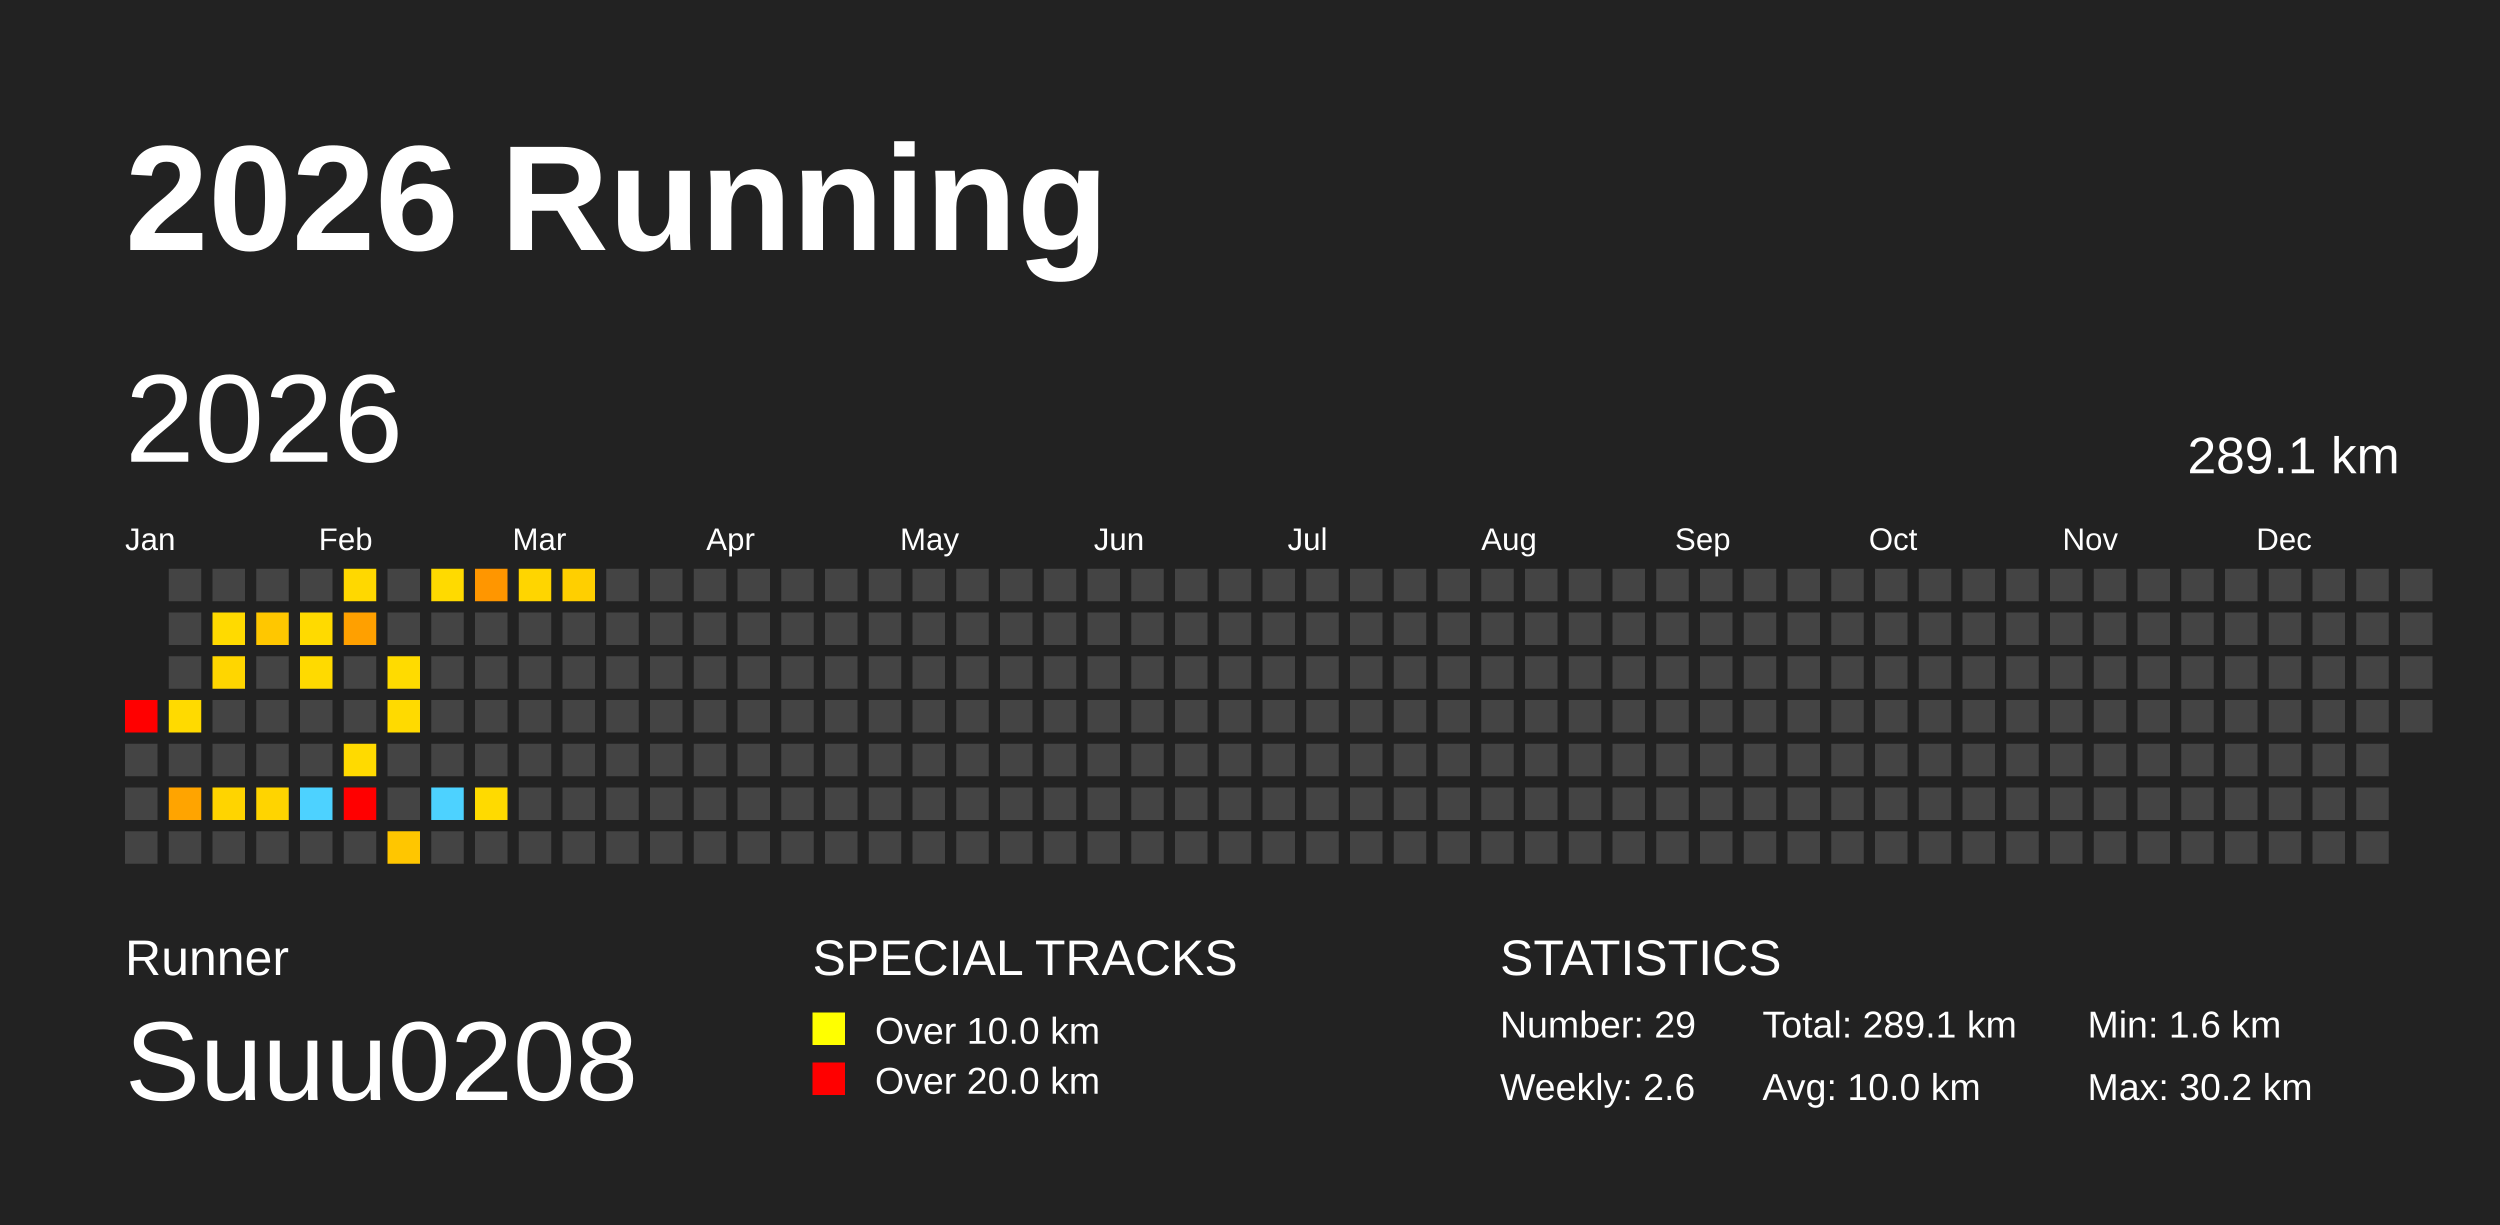
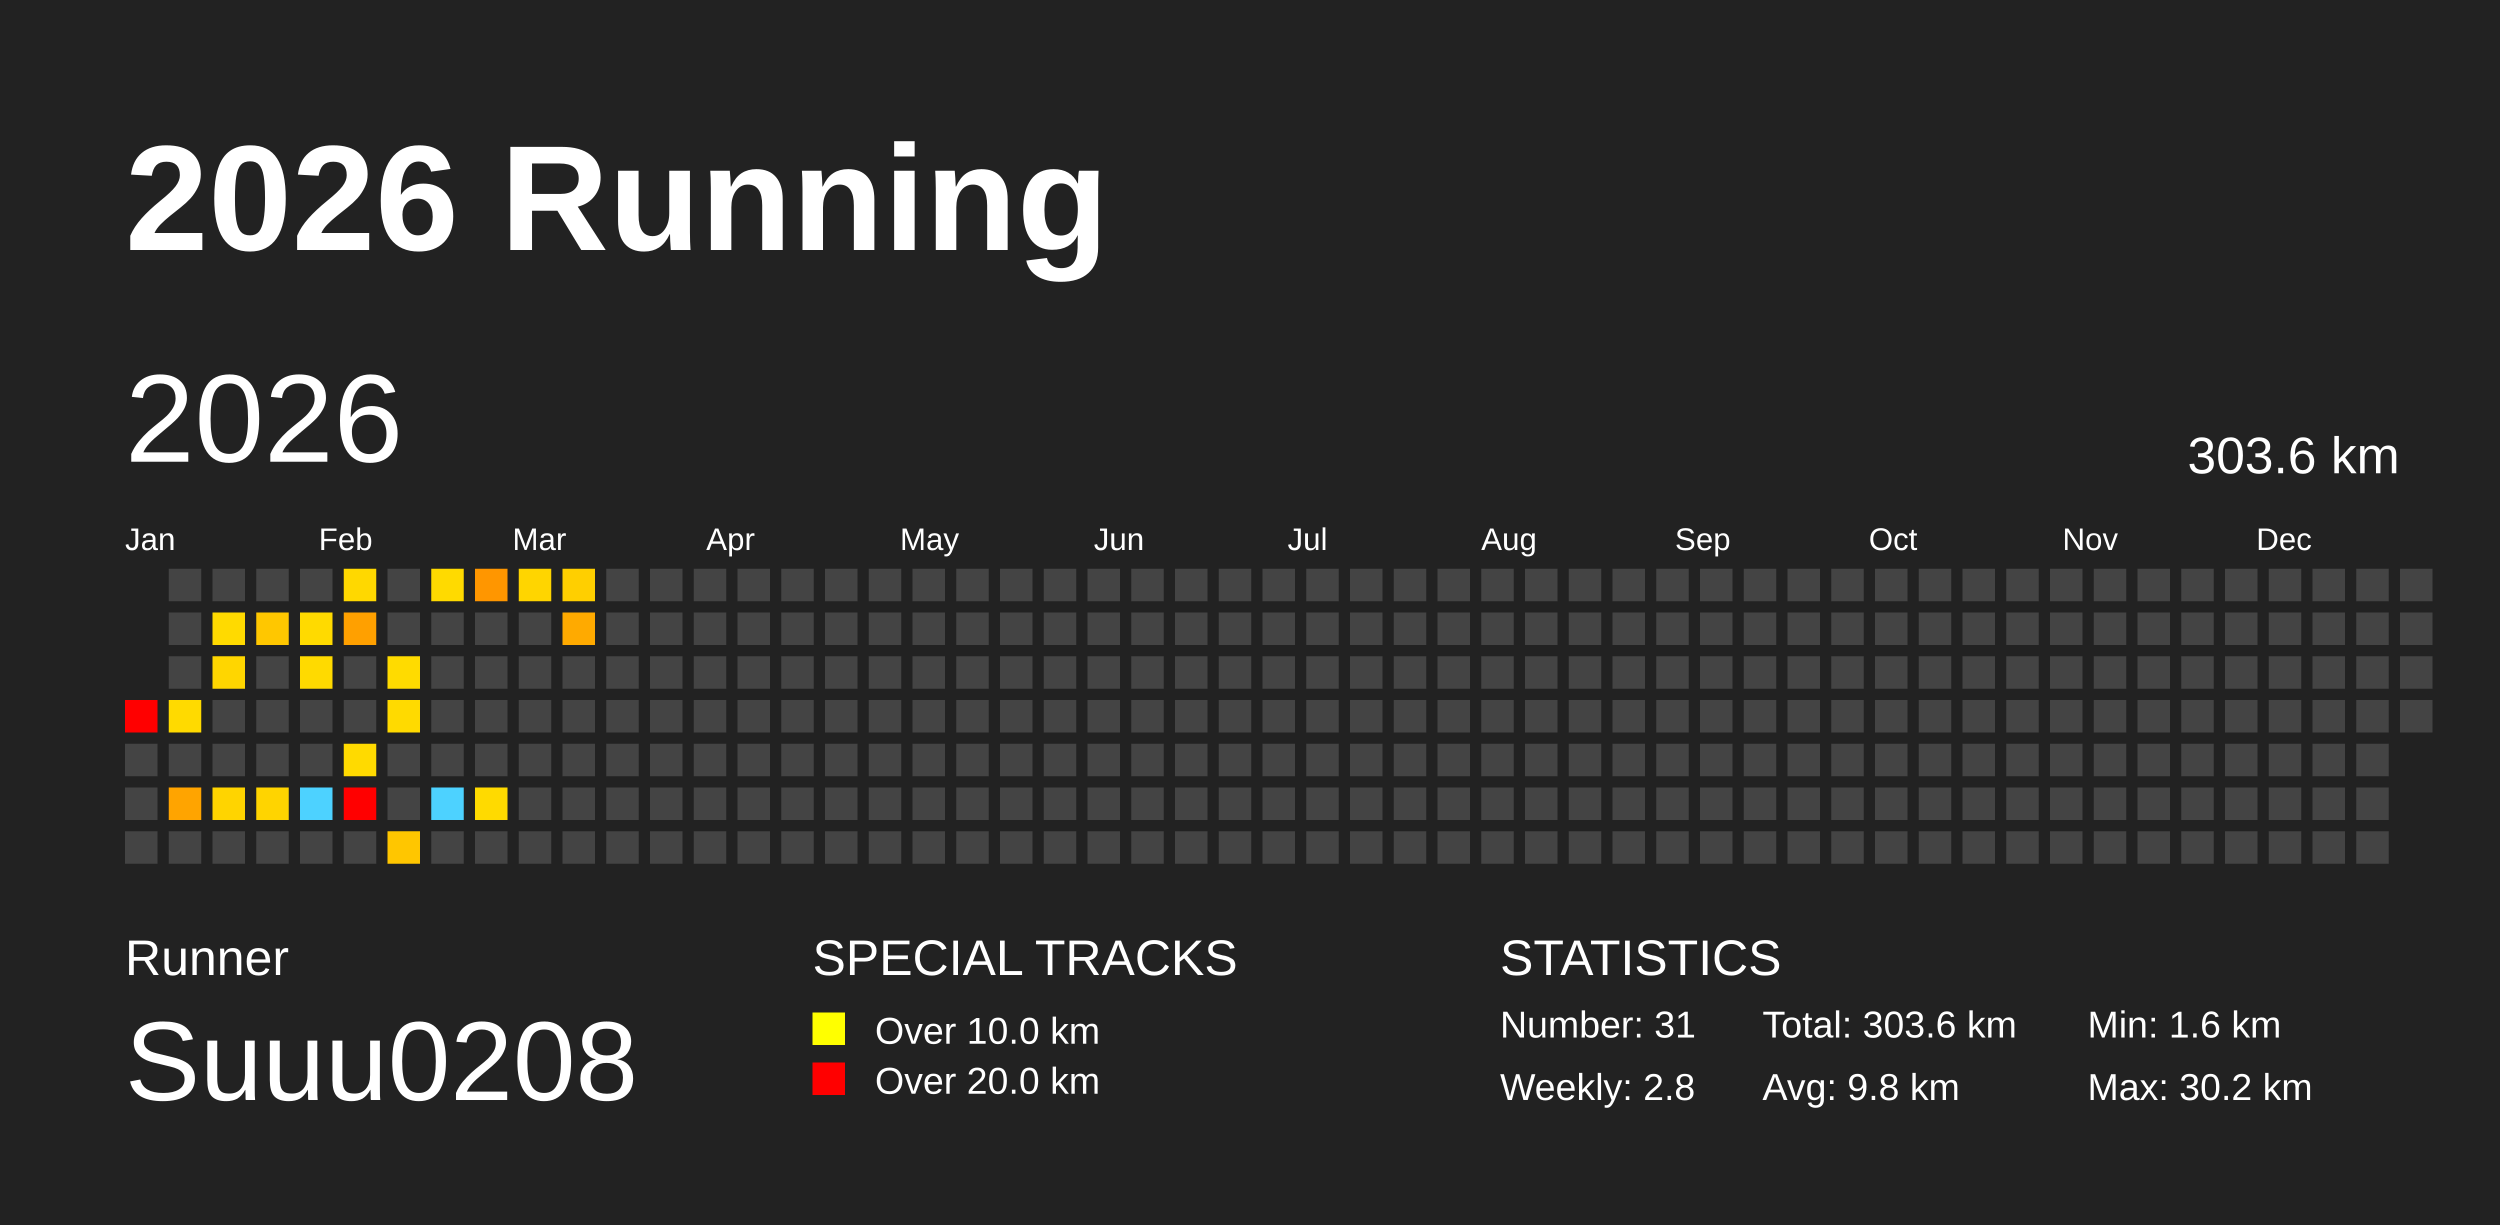
<svg xmlns="http://www.w3.org/2000/svg" baseProfile="full" height="98mm" version="1.1" viewBox="0,0,200,98" width="200mm">
  <defs />
  <rect fill="#222222" height="98" width="200" x="0" y="0" />
  <text fill="#FFFFFF" style="font-size:12px; font-family:Arial; font-weight:bold;" x="10" y="20">2026 Running</text>
  <text fill="#FFFFFF" style="font-size:4px; font-family:Arial" x="10" y="78">Runner</text>
  <text fill="#FFFFFF" style="font-size:9px; font-family:Arial" x="10" y="88">Suuu0208</text>
  <text fill="#FFFFFF" style="font-size:4px; font-family:Arial" x="65" y="78">SPECIAL TRACKS</text>
  <rect fill="yellow" height="2.6" width="2.6" x="65" y="81" />
  <text fill="#FFFFFF" style="font-size:3px; font-family:Arial" x="70" y="83.5">Over 10.0 km</text>
  <rect fill="red" height="2.6" width="2.6" x="65" y="85" />
  <text fill="#FFFFFF" style="font-size:3px; font-family:Arial" x="70" y="87.5">Over 20.0 km</text>
  <text fill="#FFFFFF" style="font-size:4px; font-family:Arial" x="120" y="78">STATISTICS</text>
-   <text fill="#FFFFFF" style="font-size:3px; font-family:Arial" x="120" y="83">Number: 29</text>
-   <text fill="#FFFFFF" style="font-size:3px; font-family:Arial" x="120" y="88">Weekly: 2.6</text>
-   <text fill="#FFFFFF" style="font-size:3px; font-family:Arial" x="141" y="83">Total: 289.1 km</text>
-   <text fill="#FFFFFF" style="font-size:3px; font-family:Arial" x="141" y="88">Avg: 10.0 km</text>
+   <text fill="#FFFFFF" style="font-size:3px; font-family:Arial" x="120" y="83">Number: 31</text>
+   <text fill="#FFFFFF" style="font-size:3px; font-family:Arial" x="120" y="88">Weekly: 2.8</text>
+   <text fill="#FFFFFF" style="font-size:3px; font-family:Arial" x="141" y="83">Total: 303.6 km</text>
+   <text fill="#FFFFFF" style="font-size:3px; font-family:Arial" x="141" y="88">Avg: 9.8 km</text>
  <text fill="#FFFFFF" style="font-size:3px; font-family:Arial" x="167" y="83">Min: 1.6 km</text>
  <text fill="#FFFFFF" style="font-size:3px; font-family:Arial" x="167" y="88">Max: 30.2 km</text>
  <text dominant-baseline="hanging" fill="#FFFFFF" style="font-size:10.0px; font-family:Arial;" x="10" y="30">2026</text>
-   <text dominant-baseline="hanging" fill="#FFFFFF" style="font-size:4.125px; font-family:Arial;" x="175" y="35">289.1 km</text>
+   <text dominant-baseline="hanging" fill="#FFFFFF" style="font-size:4.125px; font-family:Arial;" x="175" y="35">303.6 km</text>
  <text fill="#FFFFFF" style="font-size:2.5px; font-family:Arial" x="10.0" y="44">Jan</text>
  <text fill="#FFFFFF" style="font-size:2.5px; font-family:Arial" x="25.5" y="44">Feb</text>
  <text fill="#FFFFFF" style="font-size:2.5px; font-family:Arial" x="41.0" y="44">Mar</text>
  <text fill="#FFFFFF" style="font-size:2.5px; font-family:Arial" x="56.5" y="44">Apr</text>
  <text fill="#FFFFFF" style="font-size:2.5px; font-family:Arial" x="72.0" y="44">May</text>
  <text fill="#FFFFFF" style="font-size:2.5px; font-family:Arial" x="87.5" y="44">Jun</text>
  <text fill="#FFFFFF" style="font-size:2.5px; font-family:Arial" x="103.0" y="44">Jul</text>
  <text fill="#FFFFFF" style="font-size:2.5px; font-family:Arial" x="118.5" y="44">Aug</text>
  <text fill="#FFFFFF" style="font-size:2.5px; font-family:Arial" x="134.0" y="44">Sep</text>
  <text fill="#FFFFFF" style="font-size:2.5px; font-family:Arial" x="149.5" y="44">Oct</text>
  <text fill="#FFFFFF" style="font-size:2.5px; font-family:Arial" x="165.0" y="44">Nov</text>
  <text fill="#FFFFFF" style="font-size:2.5px; font-family:Arial" x="180.5" y="44">Dec</text>
  <rect fill="red" height="2.6" width="2.6" x="10.0" y="56.0" />
  <rect fill="#444444" height="2.6" width="2.6" x="10.0" y="59.5" />
  <rect fill="#444444" height="2.6" width="2.6" x="10.0" y="63.0" />
  <rect fill="#444444" height="2.6" width="2.6" x="10.0" y="66.5" />
  <rect fill="#444444" height="2.6" width="2.6" x="13.5" y="45.5" />
  <rect fill="#444444" height="2.6" width="2.6" x="13.5" y="49.0" />
  <rect fill="#444444" height="2.6" width="2.6" x="13.5" y="52.5" />
  <rect fill="#ffda00" height="2.6" width="2.6" x="13.5" y="56.0" />
  <rect fill="#444444" height="2.6" width="2.6" x="13.5" y="59.5" />
  <rect fill="#ffa400" height="2.6" width="2.6" x="13.5" y="63.0" />
  <rect fill="#444444" height="2.6" width="2.6" x="13.5" y="66.5" />
  <rect fill="#444444" height="2.6" width="2.6" x="17.0" y="45.5" />
  <rect fill="#ffda00" height="2.6" width="2.6" x="17.0" y="49.0" />
  <rect fill="#ffd600" height="2.6" width="2.6" x="17.0" y="52.5" />
  <rect fill="#444444" height="2.6" width="2.6" x="17.0" y="56.0" />
  <rect fill="#444444" height="2.6" width="2.6" x="17.0" y="59.5" />
  <rect fill="#ffd400" height="2.6" width="2.6" x="17.0" y="63.0" />
  <rect fill="#444444" height="2.6" width="2.6" x="17.0" y="66.5" />
  <rect fill="#444444" height="2.6" width="2.6" x="20.5" y="45.5" />
  <rect fill="#ffc700" height="2.6" width="2.6" x="20.5" y="49.0" />
  <rect fill="#444444" height="2.6" width="2.6" x="20.5" y="52.5" />
  <rect fill="#444444" height="2.6" width="2.6" x="20.5" y="56.0" />
  <rect fill="#444444" height="2.6" width="2.6" x="20.5" y="59.5" />
  <rect fill="#ffd400" height="2.6" width="2.6" x="20.5" y="63.0" />
  <rect fill="#444444" height="2.6" width="2.6" x="20.5" y="66.5" />
  <rect fill="#444444" height="2.6" width="2.6" x="24.0" y="45.5" />
  <rect fill="#ffda00" height="2.6" width="2.6" x="24.0" y="49.0" />
  <rect fill="#ffda00" height="2.6" width="2.6" x="24.0" y="52.5" />
  <rect fill="#444444" height="2.6" width="2.6" x="24.0" y="56.0" />
  <rect fill="#444444" height="2.6" width="2.6" x="24.0" y="59.5" />
  <rect fill="#4dd2ff" height="2.6" width="2.6" x="24.0" y="63.0" />
  <rect fill="#444444" height="2.6" width="2.6" x="24.0" y="66.5" />
  <rect fill="#ffd800" height="2.6" width="2.6" x="27.5" y="45.5" />
  <rect fill="#ffa000" height="2.6" width="2.6" x="27.5" y="49.0" />
  <rect fill="#444444" height="2.6" width="2.6" x="27.5" y="52.5" />
  <rect fill="#444444" height="2.6" width="2.6" x="27.5" y="56.0" />
  <rect fill="#ffda00" height="2.6" width="2.6" x="27.5" y="59.5" />
  <rect fill="red" height="2.6" width="2.6" x="27.5" y="63.0" />
  <rect fill="#444444" height="2.6" width="2.6" x="27.5" y="66.5" />
  <rect fill="#444444" height="2.6" width="2.6" x="31.0" y="45.5" />
  <rect fill="#444444" height="2.6" width="2.6" x="31.0" y="49.0" />
  <rect fill="#ffdb00" height="2.6" width="2.6" x="31.0" y="52.5" />
  <rect fill="#ffda00" height="2.6" width="2.6" x="31.0" y="56.0" />
  <rect fill="#444444" height="2.6" width="2.6" x="31.0" y="59.5" />
  <rect fill="#444444" height="2.6" width="2.6" x="31.0" y="63.0" />
  <rect fill="#ffc600" height="2.6" width="2.6" x="31.0" y="66.5" />
  <rect fill="#ffda00" height="2.6" width="2.6" x="34.5" y="45.5" />
  <rect fill="#444444" height="2.6" width="2.6" x="34.5" y="49.0" />
  <rect fill="#444444" height="2.6" width="2.6" x="34.5" y="52.5" />
  <rect fill="#444444" height="2.6" width="2.6" x="34.5" y="56.0" />
  <rect fill="#444444" height="2.6" width="2.6" x="34.5" y="59.5" />
  <rect fill="#4dd2ff" height="2.6" width="2.6" x="34.5" y="63.0" />
  <rect fill="#444444" height="2.6" width="2.6" x="34.5" y="66.5" />
  <rect fill="#ff9600" height="2.6" width="2.6" x="38.0" y="45.5" />
  <rect fill="#444444" height="2.6" width="2.6" x="38.0" y="49.0" />
  <rect fill="#444444" height="2.6" width="2.6" x="38.0" y="52.5" />
  <rect fill="#444444" height="2.6" width="2.6" x="38.0" y="56.0" />
  <rect fill="#444444" height="2.6" width="2.6" x="38.0" y="59.5" />
  <rect fill="#ffda00" height="2.6" width="2.6" x="38.0" y="63.0" />
  <rect fill="#444444" height="2.6" width="2.6" x="38.0" y="66.5" />
  <rect fill="#ffd500" height="2.6" width="2.6" x="41.5" y="45.5" />
  <rect fill="#444444" height="2.6" width="2.6" x="41.5" y="49.0" />
  <rect fill="#444444" height="2.6" width="2.6" x="41.5" y="52.5" />
  <rect fill="#444444" height="2.6" width="2.6" x="41.5" y="56.0" />
  <rect fill="#444444" height="2.6" width="2.6" x="41.5" y="59.5" />
  <rect fill="#444444" height="2.6" width="2.6" x="41.5" y="63.0" />
  <rect fill="#444444" height="2.6" width="2.6" x="41.5" y="66.5" />
  <rect fill="#ffcf00" height="2.6" width="2.6" x="45.0" y="45.5" />
-   <rect fill="#444444" height="2.6" width="2.6" x="45.0" y="49.0" />
+   <rect fill="#ffaa00" height="2.6" width="2.6" x="45.0" y="49.0" />
  <rect fill="#444444" height="2.6" width="2.6" x="45.0" y="52.5" />
  <rect fill="#444444" height="2.6" width="2.6" x="45.0" y="56.0" />
  <rect fill="#444444" height="2.6" width="2.6" x="45.0" y="59.5" />
  <rect fill="#444444" height="2.6" width="2.6" x="45.0" y="63.0" />
  <rect fill="#444444" height="2.6" width="2.6" x="45.0" y="66.5" />
  <rect fill="#444444" height="2.6" width="2.6" x="48.5" y="45.5" />
  <rect fill="#444444" height="2.6" width="2.6" x="48.5" y="49.0" />
  <rect fill="#444444" height="2.6" width="2.6" x="48.5" y="52.5" />
  <rect fill="#444444" height="2.6" width="2.6" x="48.5" y="56.0" />
  <rect fill="#444444" height="2.6" width="2.6" x="48.5" y="59.5" />
  <rect fill="#444444" height="2.6" width="2.6" x="48.5" y="63.0" />
  <rect fill="#444444" height="2.6" width="2.6" x="48.5" y="66.5" />
  <rect fill="#444444" height="2.6" width="2.6" x="52.0" y="45.5" />
  <rect fill="#444444" height="2.6" width="2.6" x="52.0" y="49.0" />
  <rect fill="#444444" height="2.6" width="2.6" x="52.0" y="52.5" />
  <rect fill="#444444" height="2.6" width="2.6" x="52.0" y="56.0" />
  <rect fill="#444444" height="2.6" width="2.6" x="52.0" y="59.5" />
  <rect fill="#444444" height="2.6" width="2.6" x="52.0" y="63.0" />
  <rect fill="#444444" height="2.6" width="2.6" x="52.0" y="66.5" />
  <rect fill="#444444" height="2.6" width="2.6" x="55.5" y="45.5" />
  <rect fill="#444444" height="2.6" width="2.6" x="55.5" y="49.0" />
  <rect fill="#444444" height="2.6" width="2.6" x="55.5" y="52.5" />
  <rect fill="#444444" height="2.6" width="2.6" x="55.5" y="56.0" />
  <rect fill="#444444" height="2.6" width="2.6" x="55.5" y="59.5" />
  <rect fill="#444444" height="2.6" width="2.6" x="55.5" y="63.0" />
  <rect fill="#444444" height="2.6" width="2.6" x="55.5" y="66.5" />
  <rect fill="#444444" height="2.6" width="2.6" x="59.0" y="45.5" />
  <rect fill="#444444" height="2.6" width="2.6" x="59.0" y="49.0" />
  <rect fill="#444444" height="2.6" width="2.6" x="59.0" y="52.5" />
  <rect fill="#444444" height="2.6" width="2.6" x="59.0" y="56.0" />
  <rect fill="#444444" height="2.6" width="2.6" x="59.0" y="59.5" />
  <rect fill="#444444" height="2.6" width="2.6" x="59.0" y="63.0" />
  <rect fill="#444444" height="2.6" width="2.6" x="59.0" y="66.5" />
  <rect fill="#444444" height="2.6" width="2.6" x="62.5" y="45.5" />
  <rect fill="#444444" height="2.6" width="2.6" x="62.5" y="49.0" />
  <rect fill="#444444" height="2.6" width="2.6" x="62.5" y="52.5" />
  <rect fill="#444444" height="2.6" width="2.6" x="62.5" y="56.0" />
  <rect fill="#444444" height="2.6" width="2.6" x="62.5" y="59.5" />
  <rect fill="#444444" height="2.6" width="2.6" x="62.5" y="63.0" />
  <rect fill="#444444" height="2.6" width="2.6" x="62.5" y="66.5" />
  <rect fill="#444444" height="2.6" width="2.6" x="66.0" y="45.5" />
  <rect fill="#444444" height="2.6" width="2.6" x="66.0" y="49.0" />
  <rect fill="#444444" height="2.6" width="2.6" x="66.0" y="52.5" />
  <rect fill="#444444" height="2.6" width="2.6" x="66.0" y="56.0" />
  <rect fill="#444444" height="2.6" width="2.6" x="66.0" y="59.5" />
  <rect fill="#444444" height="2.6" width="2.6" x="66.0" y="63.0" />
  <rect fill="#444444" height="2.6" width="2.6" x="66.0" y="66.5" />
  <rect fill="#444444" height="2.6" width="2.6" x="69.5" y="45.5" />
  <rect fill="#444444" height="2.6" width="2.6" x="69.5" y="49.0" />
  <rect fill="#444444" height="2.6" width="2.6" x="69.5" y="52.5" />
  <rect fill="#444444" height="2.6" width="2.6" x="69.5" y="56.0" />
  <rect fill="#444444" height="2.6" width="2.6" x="69.5" y="59.5" />
  <rect fill="#444444" height="2.6" width="2.6" x="69.5" y="63.0" />
  <rect fill="#444444" height="2.6" width="2.6" x="69.5" y="66.5" />
  <rect fill="#444444" height="2.6" width="2.6" x="73.0" y="45.5" />
  <rect fill="#444444" height="2.6" width="2.6" x="73.0" y="49.0" />
  <rect fill="#444444" height="2.6" width="2.6" x="73.0" y="52.5" />
  <rect fill="#444444" height="2.6" width="2.6" x="73.0" y="56.0" />
  <rect fill="#444444" height="2.6" width="2.6" x="73.0" y="59.5" />
  <rect fill="#444444" height="2.6" width="2.6" x="73.0" y="63.0" />
  <rect fill="#444444" height="2.6" width="2.6" x="73.0" y="66.5" />
  <rect fill="#444444" height="2.6" width="2.6" x="76.5" y="45.5" />
  <rect fill="#444444" height="2.6" width="2.6" x="76.5" y="49.0" />
  <rect fill="#444444" height="2.6" width="2.6" x="76.5" y="52.5" />
  <rect fill="#444444" height="2.6" width="2.6" x="76.5" y="56.0" />
  <rect fill="#444444" height="2.6" width="2.6" x="76.5" y="59.5" />
  <rect fill="#444444" height="2.6" width="2.6" x="76.5" y="63.0" />
  <rect fill="#444444" height="2.6" width="2.6" x="76.5" y="66.5" />
  <rect fill="#444444" height="2.6" width="2.6" x="80.0" y="45.5" />
  <rect fill="#444444" height="2.6" width="2.6" x="80.0" y="49.0" />
  <rect fill="#444444" height="2.6" width="2.6" x="80.0" y="52.5" />
  <rect fill="#444444" height="2.6" width="2.6" x="80.0" y="56.0" />
  <rect fill="#444444" height="2.6" width="2.6" x="80.0" y="59.5" />
  <rect fill="#444444" height="2.6" width="2.6" x="80.0" y="63.0" />
  <rect fill="#444444" height="2.6" width="2.6" x="80.0" y="66.5" />
  <rect fill="#444444" height="2.6" width="2.6" x="83.5" y="45.5" />
  <rect fill="#444444" height="2.6" width="2.6" x="83.5" y="49.0" />
  <rect fill="#444444" height="2.6" width="2.6" x="83.5" y="52.5" />
  <rect fill="#444444" height="2.6" width="2.6" x="83.5" y="56.0" />
  <rect fill="#444444" height="2.6" width="2.6" x="83.5" y="59.5" />
  <rect fill="#444444" height="2.6" width="2.6" x="83.5" y="63.0" />
  <rect fill="#444444" height="2.6" width="2.6" x="83.5" y="66.5" />
  <rect fill="#444444" height="2.6" width="2.6" x="87.0" y="45.5" />
  <rect fill="#444444" height="2.6" width="2.6" x="87.0" y="49.0" />
  <rect fill="#444444" height="2.6" width="2.6" x="87.0" y="52.5" />
  <rect fill="#444444" height="2.6" width="2.6" x="87.0" y="56.0" />
  <rect fill="#444444" height="2.6" width="2.6" x="87.0" y="59.5" />
  <rect fill="#444444" height="2.6" width="2.6" x="87.0" y="63.0" />
  <rect fill="#444444" height="2.6" width="2.6" x="87.0" y="66.5" />
  <rect fill="#444444" height="2.6" width="2.6" x="90.5" y="45.5" />
  <rect fill="#444444" height="2.6" width="2.6" x="90.5" y="49.0" />
  <rect fill="#444444" height="2.6" width="2.6" x="90.5" y="52.5" />
  <rect fill="#444444" height="2.6" width="2.6" x="90.5" y="56.0" />
  <rect fill="#444444" height="2.6" width="2.6" x="90.5" y="59.5" />
  <rect fill="#444444" height="2.6" width="2.6" x="90.5" y="63.0" />
  <rect fill="#444444" height="2.6" width="2.6" x="90.5" y="66.5" />
  <rect fill="#444444" height="2.6" width="2.6" x="94.0" y="45.5" />
  <rect fill="#444444" height="2.6" width="2.6" x="94.0" y="49.0" />
  <rect fill="#444444" height="2.6" width="2.6" x="94.0" y="52.5" />
  <rect fill="#444444" height="2.6" width="2.6" x="94.0" y="56.0" />
  <rect fill="#444444" height="2.6" width="2.6" x="94.0" y="59.5" />
  <rect fill="#444444" height="2.6" width="2.6" x="94.0" y="63.0" />
  <rect fill="#444444" height="2.6" width="2.6" x="94.0" y="66.5" />
  <rect fill="#444444" height="2.6" width="2.6" x="97.5" y="45.5" />
  <rect fill="#444444" height="2.6" width="2.6" x="97.5" y="49.0" />
  <rect fill="#444444" height="2.6" width="2.6" x="97.5" y="52.5" />
  <rect fill="#444444" height="2.6" width="2.6" x="97.5" y="56.0" />
  <rect fill="#444444" height="2.6" width="2.6" x="97.5" y="59.5" />
  <rect fill="#444444" height="2.6" width="2.6" x="97.5" y="63.0" />
  <rect fill="#444444" height="2.6" width="2.6" x="97.5" y="66.5" />
  <rect fill="#444444" height="2.6" width="2.6" x="101.0" y="45.5" />
  <rect fill="#444444" height="2.6" width="2.6" x="101.0" y="49.0" />
  <rect fill="#444444" height="2.6" width="2.6" x="101.0" y="52.5" />
  <rect fill="#444444" height="2.6" width="2.6" x="101.0" y="56.0" />
  <rect fill="#444444" height="2.6" width="2.6" x="101.0" y="59.5" />
  <rect fill="#444444" height="2.6" width="2.6" x="101.0" y="63.0" />
  <rect fill="#444444" height="2.6" width="2.6" x="101.0" y="66.5" />
  <rect fill="#444444" height="2.6" width="2.6" x="104.5" y="45.5" />
  <rect fill="#444444" height="2.6" width="2.6" x="104.5" y="49.0" />
  <rect fill="#444444" height="2.6" width="2.6" x="104.5" y="52.5" />
  <rect fill="#444444" height="2.6" width="2.6" x="104.5" y="56.0" />
  <rect fill="#444444" height="2.6" width="2.6" x="104.5" y="59.5" />
  <rect fill="#444444" height="2.6" width="2.6" x="104.5" y="63.0" />
  <rect fill="#444444" height="2.6" width="2.6" x="104.5" y="66.5" />
  <rect fill="#444444" height="2.6" width="2.6" x="108.0" y="45.5" />
  <rect fill="#444444" height="2.6" width="2.6" x="108.0" y="49.0" />
  <rect fill="#444444" height="2.6" width="2.6" x="108.0" y="52.5" />
  <rect fill="#444444" height="2.6" width="2.6" x="108.0" y="56.0" />
  <rect fill="#444444" height="2.6" width="2.6" x="108.0" y="59.5" />
  <rect fill="#444444" height="2.6" width="2.6" x="108.0" y="63.0" />
  <rect fill="#444444" height="2.6" width="2.6" x="108.0" y="66.5" />
  <rect fill="#444444" height="2.6" width="2.6" x="111.5" y="45.5" />
  <rect fill="#444444" height="2.6" width="2.6" x="111.5" y="49.0" />
  <rect fill="#444444" height="2.6" width="2.6" x="111.5" y="52.5" />
  <rect fill="#444444" height="2.6" width="2.6" x="111.5" y="56.0" />
  <rect fill="#444444" height="2.6" width="2.6" x="111.5" y="59.5" />
  <rect fill="#444444" height="2.6" width="2.6" x="111.5" y="63.0" />
  <rect fill="#444444" height="2.6" width="2.6" x="111.5" y="66.5" />
  <rect fill="#444444" height="2.6" width="2.6" x="115.0" y="45.5" />
  <rect fill="#444444" height="2.6" width="2.6" x="115.0" y="49.0" />
  <rect fill="#444444" height="2.6" width="2.6" x="115.0" y="52.5" />
  <rect fill="#444444" height="2.6" width="2.6" x="115.0" y="56.0" />
  <rect fill="#444444" height="2.6" width="2.6" x="115.0" y="59.5" />
  <rect fill="#444444" height="2.6" width="2.6" x="115.0" y="63.0" />
  <rect fill="#444444" height="2.6" width="2.6" x="115.0" y="66.5" />
  <rect fill="#444444" height="2.6" width="2.6" x="118.5" y="45.5" />
  <rect fill="#444444" height="2.6" width="2.6" x="118.5" y="49.0" />
  <rect fill="#444444" height="2.6" width="2.6" x="118.5" y="52.5" />
  <rect fill="#444444" height="2.6" width="2.6" x="118.5" y="56.0" />
  <rect fill="#444444" height="2.6" width="2.6" x="118.5" y="59.5" />
  <rect fill="#444444" height="2.6" width="2.6" x="118.5" y="63.0" />
  <rect fill="#444444" height="2.6" width="2.6" x="118.5" y="66.5" />
  <rect fill="#444444" height="2.6" width="2.6" x="122.0" y="45.5" />
  <rect fill="#444444" height="2.6" width="2.6" x="122.0" y="49.0" />
  <rect fill="#444444" height="2.6" width="2.6" x="122.0" y="52.5" />
  <rect fill="#444444" height="2.6" width="2.6" x="122.0" y="56.0" />
  <rect fill="#444444" height="2.6" width="2.6" x="122.0" y="59.5" />
  <rect fill="#444444" height="2.6" width="2.6" x="122.0" y="63.0" />
  <rect fill="#444444" height="2.6" width="2.6" x="122.0" y="66.5" />
  <rect fill="#444444" height="2.6" width="2.6" x="125.5" y="45.5" />
  <rect fill="#444444" height="2.6" width="2.6" x="125.5" y="49.0" />
  <rect fill="#444444" height="2.6" width="2.6" x="125.5" y="52.5" />
  <rect fill="#444444" height="2.6" width="2.6" x="125.5" y="56.0" />
  <rect fill="#444444" height="2.6" width="2.6" x="125.5" y="59.5" />
  <rect fill="#444444" height="2.6" width="2.6" x="125.5" y="63.0" />
  <rect fill="#444444" height="2.6" width="2.6" x="125.5" y="66.5" />
  <rect fill="#444444" height="2.6" width="2.6" x="129.0" y="45.5" />
  <rect fill="#444444" height="2.6" width="2.6" x="129.0" y="49.0" />
  <rect fill="#444444" height="2.6" width="2.6" x="129.0" y="52.5" />
  <rect fill="#444444" height="2.6" width="2.6" x="129.0" y="56.0" />
  <rect fill="#444444" height="2.6" width="2.6" x="129.0" y="59.5" />
  <rect fill="#444444" height="2.6" width="2.6" x="129.0" y="63.0" />
  <rect fill="#444444" height="2.6" width="2.6" x="129.0" y="66.5" />
  <rect fill="#444444" height="2.6" width="2.6" x="132.5" y="45.5" />
  <rect fill="#444444" height="2.6" width="2.6" x="132.5" y="49.0" />
  <rect fill="#444444" height="2.6" width="2.6" x="132.5" y="52.5" />
  <rect fill="#444444" height="2.6" width="2.6" x="132.5" y="56.0" />
  <rect fill="#444444" height="2.6" width="2.6" x="132.5" y="59.5" />
  <rect fill="#444444" height="2.6" width="2.6" x="132.5" y="63.0" />
  <rect fill="#444444" height="2.6" width="2.6" x="132.5" y="66.5" />
  <rect fill="#444444" height="2.6" width="2.6" x="136.0" y="45.5" />
  <rect fill="#444444" height="2.6" width="2.6" x="136.0" y="49.0" />
  <rect fill="#444444" height="2.6" width="2.6" x="136.0" y="52.5" />
  <rect fill="#444444" height="2.6" width="2.6" x="136.0" y="56.0" />
  <rect fill="#444444" height="2.6" width="2.6" x="136.0" y="59.5" />
  <rect fill="#444444" height="2.6" width="2.6" x="136.0" y="63.0" />
  <rect fill="#444444" height="2.6" width="2.6" x="136.0" y="66.5" />
  <rect fill="#444444" height="2.6" width="2.6" x="139.5" y="45.5" />
  <rect fill="#444444" height="2.6" width="2.6" x="139.5" y="49.0" />
  <rect fill="#444444" height="2.6" width="2.6" x="139.5" y="52.5" />
  <rect fill="#444444" height="2.6" width="2.6" x="139.5" y="56.0" />
  <rect fill="#444444" height="2.6" width="2.6" x="139.5" y="59.5" />
  <rect fill="#444444" height="2.6" width="2.6" x="139.5" y="63.0" />
  <rect fill="#444444" height="2.6" width="2.6" x="139.5" y="66.5" />
  <rect fill="#444444" height="2.6" width="2.6" x="143.0" y="45.5" />
  <rect fill="#444444" height="2.6" width="2.6" x="143.0" y="49.0" />
  <rect fill="#444444" height="2.6" width="2.6" x="143.0" y="52.5" />
  <rect fill="#444444" height="2.6" width="2.6" x="143.0" y="56.0" />
  <rect fill="#444444" height="2.6" width="2.6" x="143.0" y="59.5" />
  <rect fill="#444444" height="2.6" width="2.6" x="143.0" y="63.0" />
  <rect fill="#444444" height="2.6" width="2.6" x="143.0" y="66.5" />
  <rect fill="#444444" height="2.6" width="2.6" x="146.5" y="45.5" />
  <rect fill="#444444" height="2.6" width="2.6" x="146.5" y="49.0" />
  <rect fill="#444444" height="2.6" width="2.6" x="146.5" y="52.5" />
  <rect fill="#444444" height="2.6" width="2.6" x="146.5" y="56.0" />
  <rect fill="#444444" height="2.6" width="2.6" x="146.5" y="59.5" />
  <rect fill="#444444" height="2.6" width="2.6" x="146.5" y="63.0" />
  <rect fill="#444444" height="2.6" width="2.6" x="146.5" y="66.5" />
  <rect fill="#444444" height="2.6" width="2.6" x="150.0" y="45.5" />
  <rect fill="#444444" height="2.6" width="2.6" x="150.0" y="49.0" />
  <rect fill="#444444" height="2.6" width="2.6" x="150.0" y="52.5" />
  <rect fill="#444444" height="2.6" width="2.6" x="150.0" y="56.0" />
  <rect fill="#444444" height="2.6" width="2.6" x="150.0" y="59.5" />
  <rect fill="#444444" height="2.6" width="2.6" x="150.0" y="63.0" />
  <rect fill="#444444" height="2.6" width="2.6" x="150.0" y="66.5" />
  <rect fill="#444444" height="2.6" width="2.6" x="153.5" y="45.5" />
  <rect fill="#444444" height="2.6" width="2.6" x="153.5" y="49.0" />
  <rect fill="#444444" height="2.6" width="2.6" x="153.5" y="52.5" />
  <rect fill="#444444" height="2.6" width="2.6" x="153.5" y="56.0" />
  <rect fill="#444444" height="2.6" width="2.6" x="153.5" y="59.5" />
  <rect fill="#444444" height="2.6" width="2.6" x="153.5" y="63.0" />
  <rect fill="#444444" height="2.6" width="2.6" x="153.5" y="66.5" />
  <rect fill="#444444" height="2.6" width="2.6" x="157.0" y="45.5" />
  <rect fill="#444444" height="2.6" width="2.6" x="157.0" y="49.0" />
  <rect fill="#444444" height="2.6" width="2.6" x="157.0" y="52.5" />
  <rect fill="#444444" height="2.6" width="2.6" x="157.0" y="56.0" />
  <rect fill="#444444" height="2.6" width="2.6" x="157.0" y="59.5" />
  <rect fill="#444444" height="2.6" width="2.6" x="157.0" y="63.0" />
  <rect fill="#444444" height="2.6" width="2.6" x="157.0" y="66.5" />
  <rect fill="#444444" height="2.6" width="2.6" x="160.5" y="45.5" />
  <rect fill="#444444" height="2.6" width="2.6" x="160.5" y="49.0" />
  <rect fill="#444444" height="2.6" width="2.6" x="160.5" y="52.5" />
  <rect fill="#444444" height="2.6" width="2.6" x="160.5" y="56.0" />
  <rect fill="#444444" height="2.6" width="2.6" x="160.5" y="59.5" />
  <rect fill="#444444" height="2.6" width="2.6" x="160.5" y="63.0" />
  <rect fill="#444444" height="2.6" width="2.6" x="160.5" y="66.5" />
  <rect fill="#444444" height="2.6" width="2.6" x="164.0" y="45.5" />
  <rect fill="#444444" height="2.6" width="2.6" x="164.0" y="49.0" />
  <rect fill="#444444" height="2.6" width="2.6" x="164.0" y="52.5" />
  <rect fill="#444444" height="2.6" width="2.6" x="164.0" y="56.0" />
  <rect fill="#444444" height="2.6" width="2.6" x="164.0" y="59.5" />
  <rect fill="#444444" height="2.6" width="2.6" x="164.0" y="63.0" />
  <rect fill="#444444" height="2.6" width="2.6" x="164.0" y="66.5" />
  <rect fill="#444444" height="2.6" width="2.6" x="167.5" y="45.5" />
  <rect fill="#444444" height="2.6" width="2.6" x="167.5" y="49.0" />
  <rect fill="#444444" height="2.6" width="2.6" x="167.5" y="52.5" />
  <rect fill="#444444" height="2.6" width="2.6" x="167.5" y="56.0" />
  <rect fill="#444444" height="2.6" width="2.6" x="167.5" y="59.5" />
  <rect fill="#444444" height="2.6" width="2.6" x="167.5" y="63.0" />
  <rect fill="#444444" height="2.6" width="2.6" x="167.5" y="66.5" />
  <rect fill="#444444" height="2.6" width="2.6" x="171.0" y="45.5" />
  <rect fill="#444444" height="2.6" width="2.6" x="171.0" y="49.0" />
  <rect fill="#444444" height="2.6" width="2.6" x="171.0" y="52.5" />
  <rect fill="#444444" height="2.6" width="2.6" x="171.0" y="56.0" />
  <rect fill="#444444" height="2.6" width="2.6" x="171.0" y="59.5" />
  <rect fill="#444444" height="2.6" width="2.6" x="171.0" y="63.0" />
  <rect fill="#444444" height="2.6" width="2.6" x="171.0" y="66.5" />
  <rect fill="#444444" height="2.6" width="2.6" x="174.5" y="45.5" />
  <rect fill="#444444" height="2.6" width="2.6" x="174.5" y="49.0" />
  <rect fill="#444444" height="2.6" width="2.6" x="174.5" y="52.5" />
  <rect fill="#444444" height="2.6" width="2.6" x="174.5" y="56.0" />
  <rect fill="#444444" height="2.6" width="2.6" x="174.5" y="59.5" />
  <rect fill="#444444" height="2.6" width="2.6" x="174.5" y="63.0" />
  <rect fill="#444444" height="2.6" width="2.6" x="174.5" y="66.5" />
  <rect fill="#444444" height="2.6" width="2.6" x="178.0" y="45.5" />
  <rect fill="#444444" height="2.6" width="2.6" x="178.0" y="49.0" />
  <rect fill="#444444" height="2.6" width="2.6" x="178.0" y="52.5" />
  <rect fill="#444444" height="2.6" width="2.6" x="178.0" y="56.0" />
  <rect fill="#444444" height="2.6" width="2.6" x="178.0" y="59.5" />
  <rect fill="#444444" height="2.6" width="2.6" x="178.0" y="63.0" />
  <rect fill="#444444" height="2.6" width="2.6" x="178.0" y="66.5" />
  <rect fill="#444444" height="2.6" width="2.6" x="181.5" y="45.5" />
  <rect fill="#444444" height="2.6" width="2.6" x="181.5" y="49.0" />
  <rect fill="#444444" height="2.6" width="2.6" x="181.5" y="52.5" />
  <rect fill="#444444" height="2.6" width="2.6" x="181.5" y="56.0" />
  <rect fill="#444444" height="2.6" width="2.6" x="181.5" y="59.5" />
  <rect fill="#444444" height="2.6" width="2.6" x="181.5" y="63.0" />
  <rect fill="#444444" height="2.6" width="2.6" x="181.5" y="66.5" />
  <rect fill="#444444" height="2.6" width="2.6" x="185.0" y="45.5" />
  <rect fill="#444444" height="2.6" width="2.6" x="185.0" y="49.0" />
  <rect fill="#444444" height="2.6" width="2.6" x="185.0" y="52.5" />
  <rect fill="#444444" height="2.6" width="2.6" x="185.0" y="56.0" />
  <rect fill="#444444" height="2.6" width="2.6" x="185.0" y="59.5" />
  <rect fill="#444444" height="2.6" width="2.6" x="185.0" y="63.0" />
  <rect fill="#444444" height="2.6" width="2.6" x="185.0" y="66.5" />
  <rect fill="#444444" height="2.6" width="2.6" x="188.5" y="45.5" />
  <rect fill="#444444" height="2.6" width="2.6" x="188.5" y="49.0" />
  <rect fill="#444444" height="2.6" width="2.6" x="188.5" y="52.5" />
  <rect fill="#444444" height="2.6" width="2.6" x="188.5" y="56.0" />
  <rect fill="#444444" height="2.6" width="2.6" x="188.5" y="59.5" />
  <rect fill="#444444" height="2.6" width="2.6" x="188.5" y="63.0" />
  <rect fill="#444444" height="2.6" width="2.6" x="188.5" y="66.5" />
  <rect fill="#444444" height="2.6" width="2.6" x="192.0" y="45.5" />
  <rect fill="#444444" height="2.6" width="2.6" x="192.0" y="49.0" />
  <rect fill="#444444" height="2.6" width="2.6" x="192.0" y="52.5" />
  <rect fill="#444444" height="2.6" width="2.6" x="192.0" y="56.0" />
</svg>
